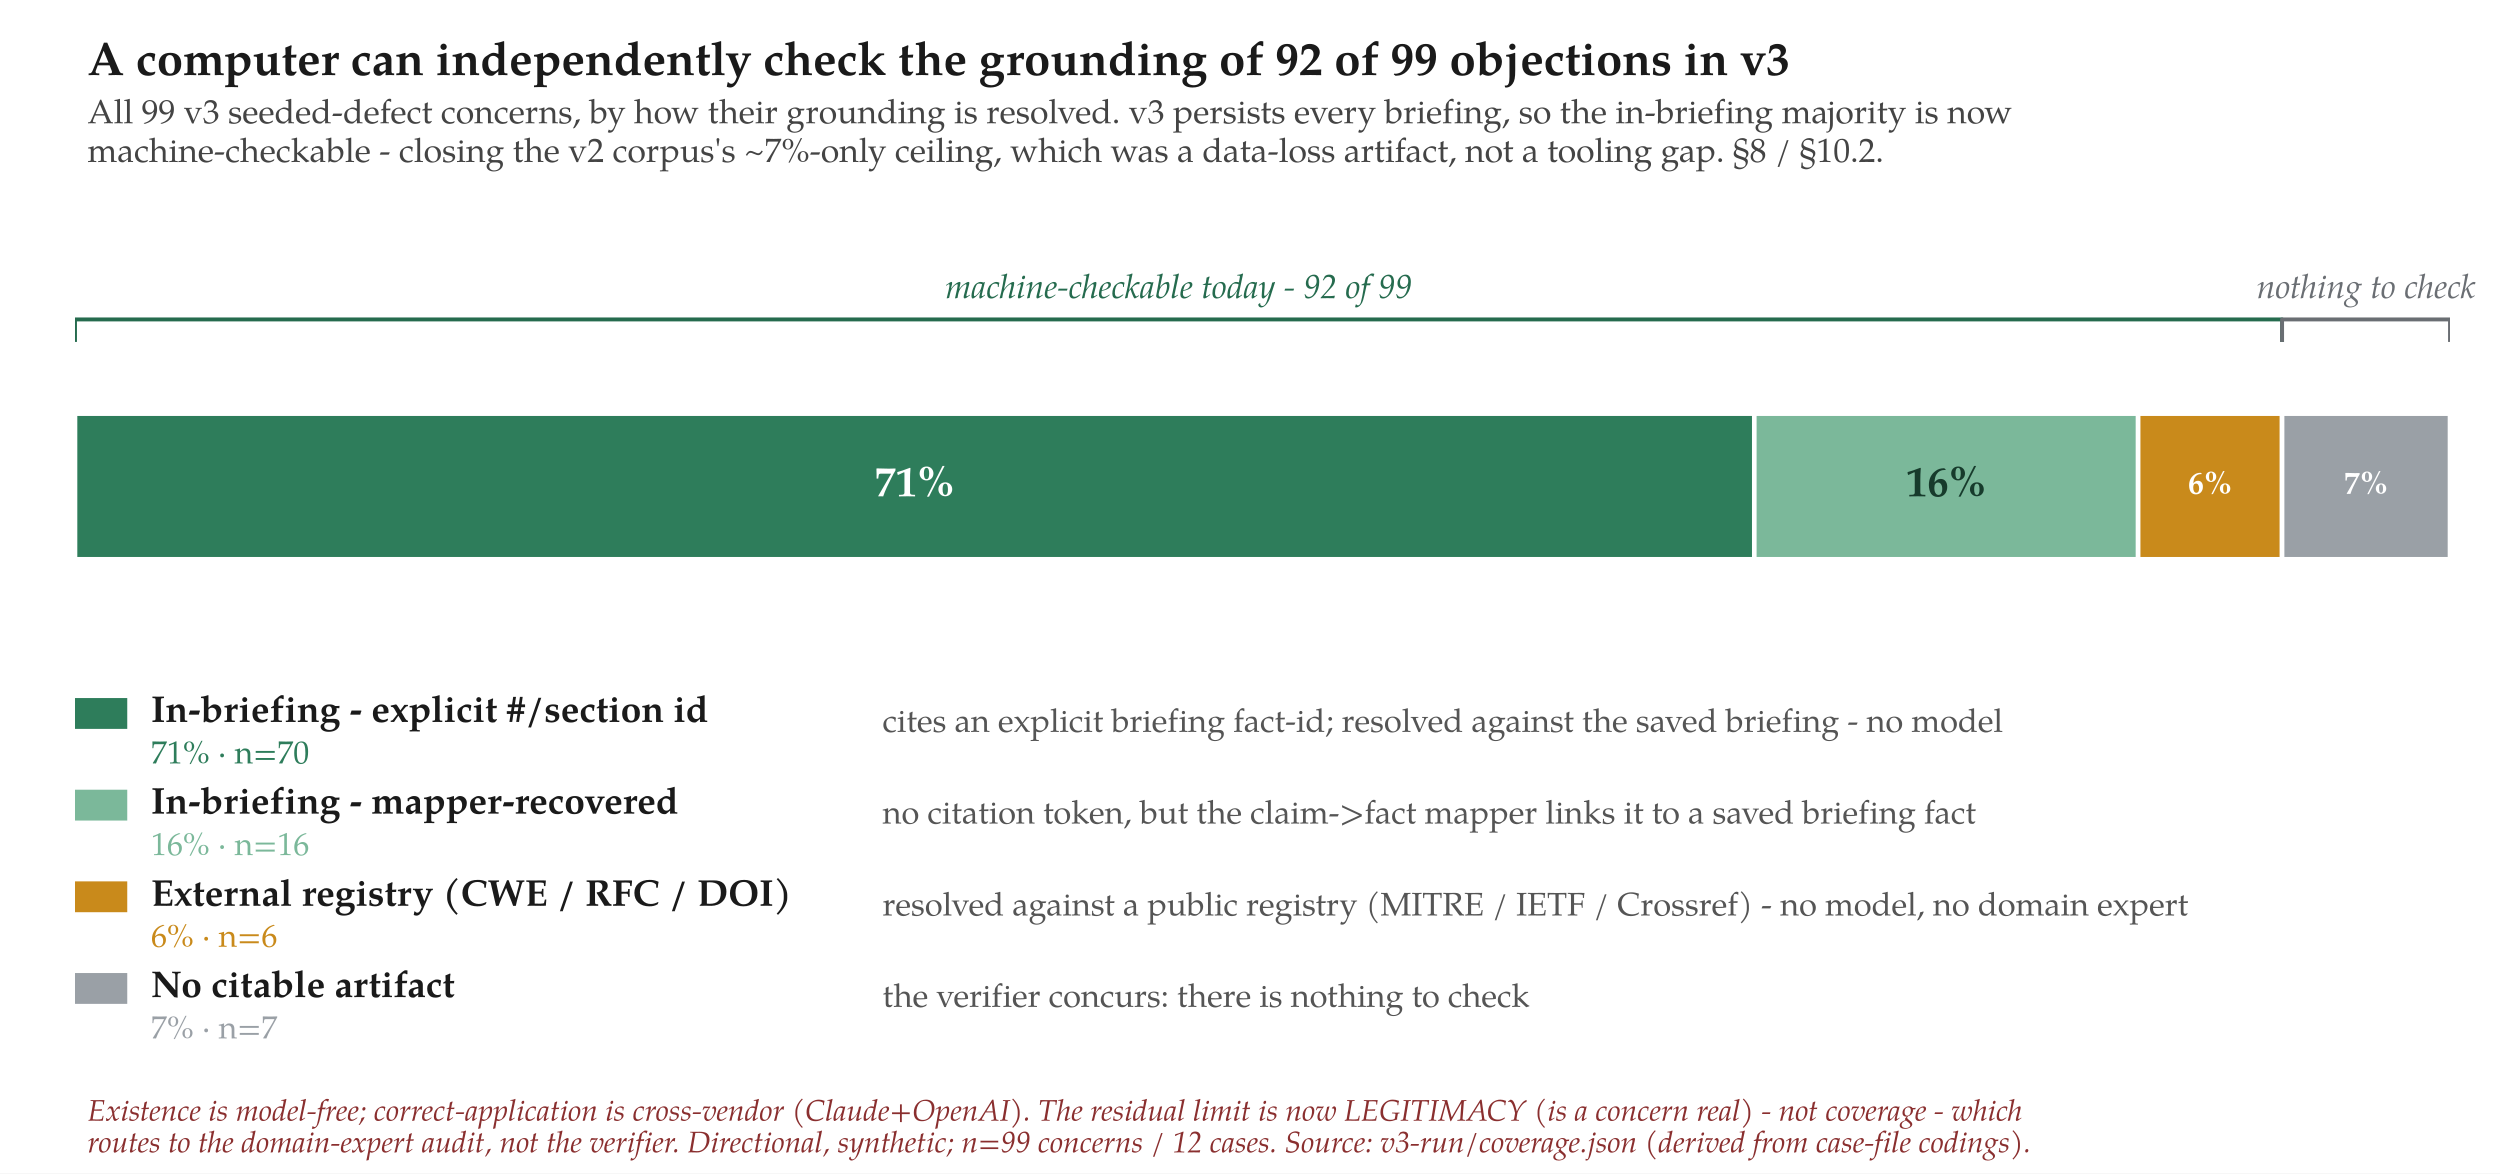
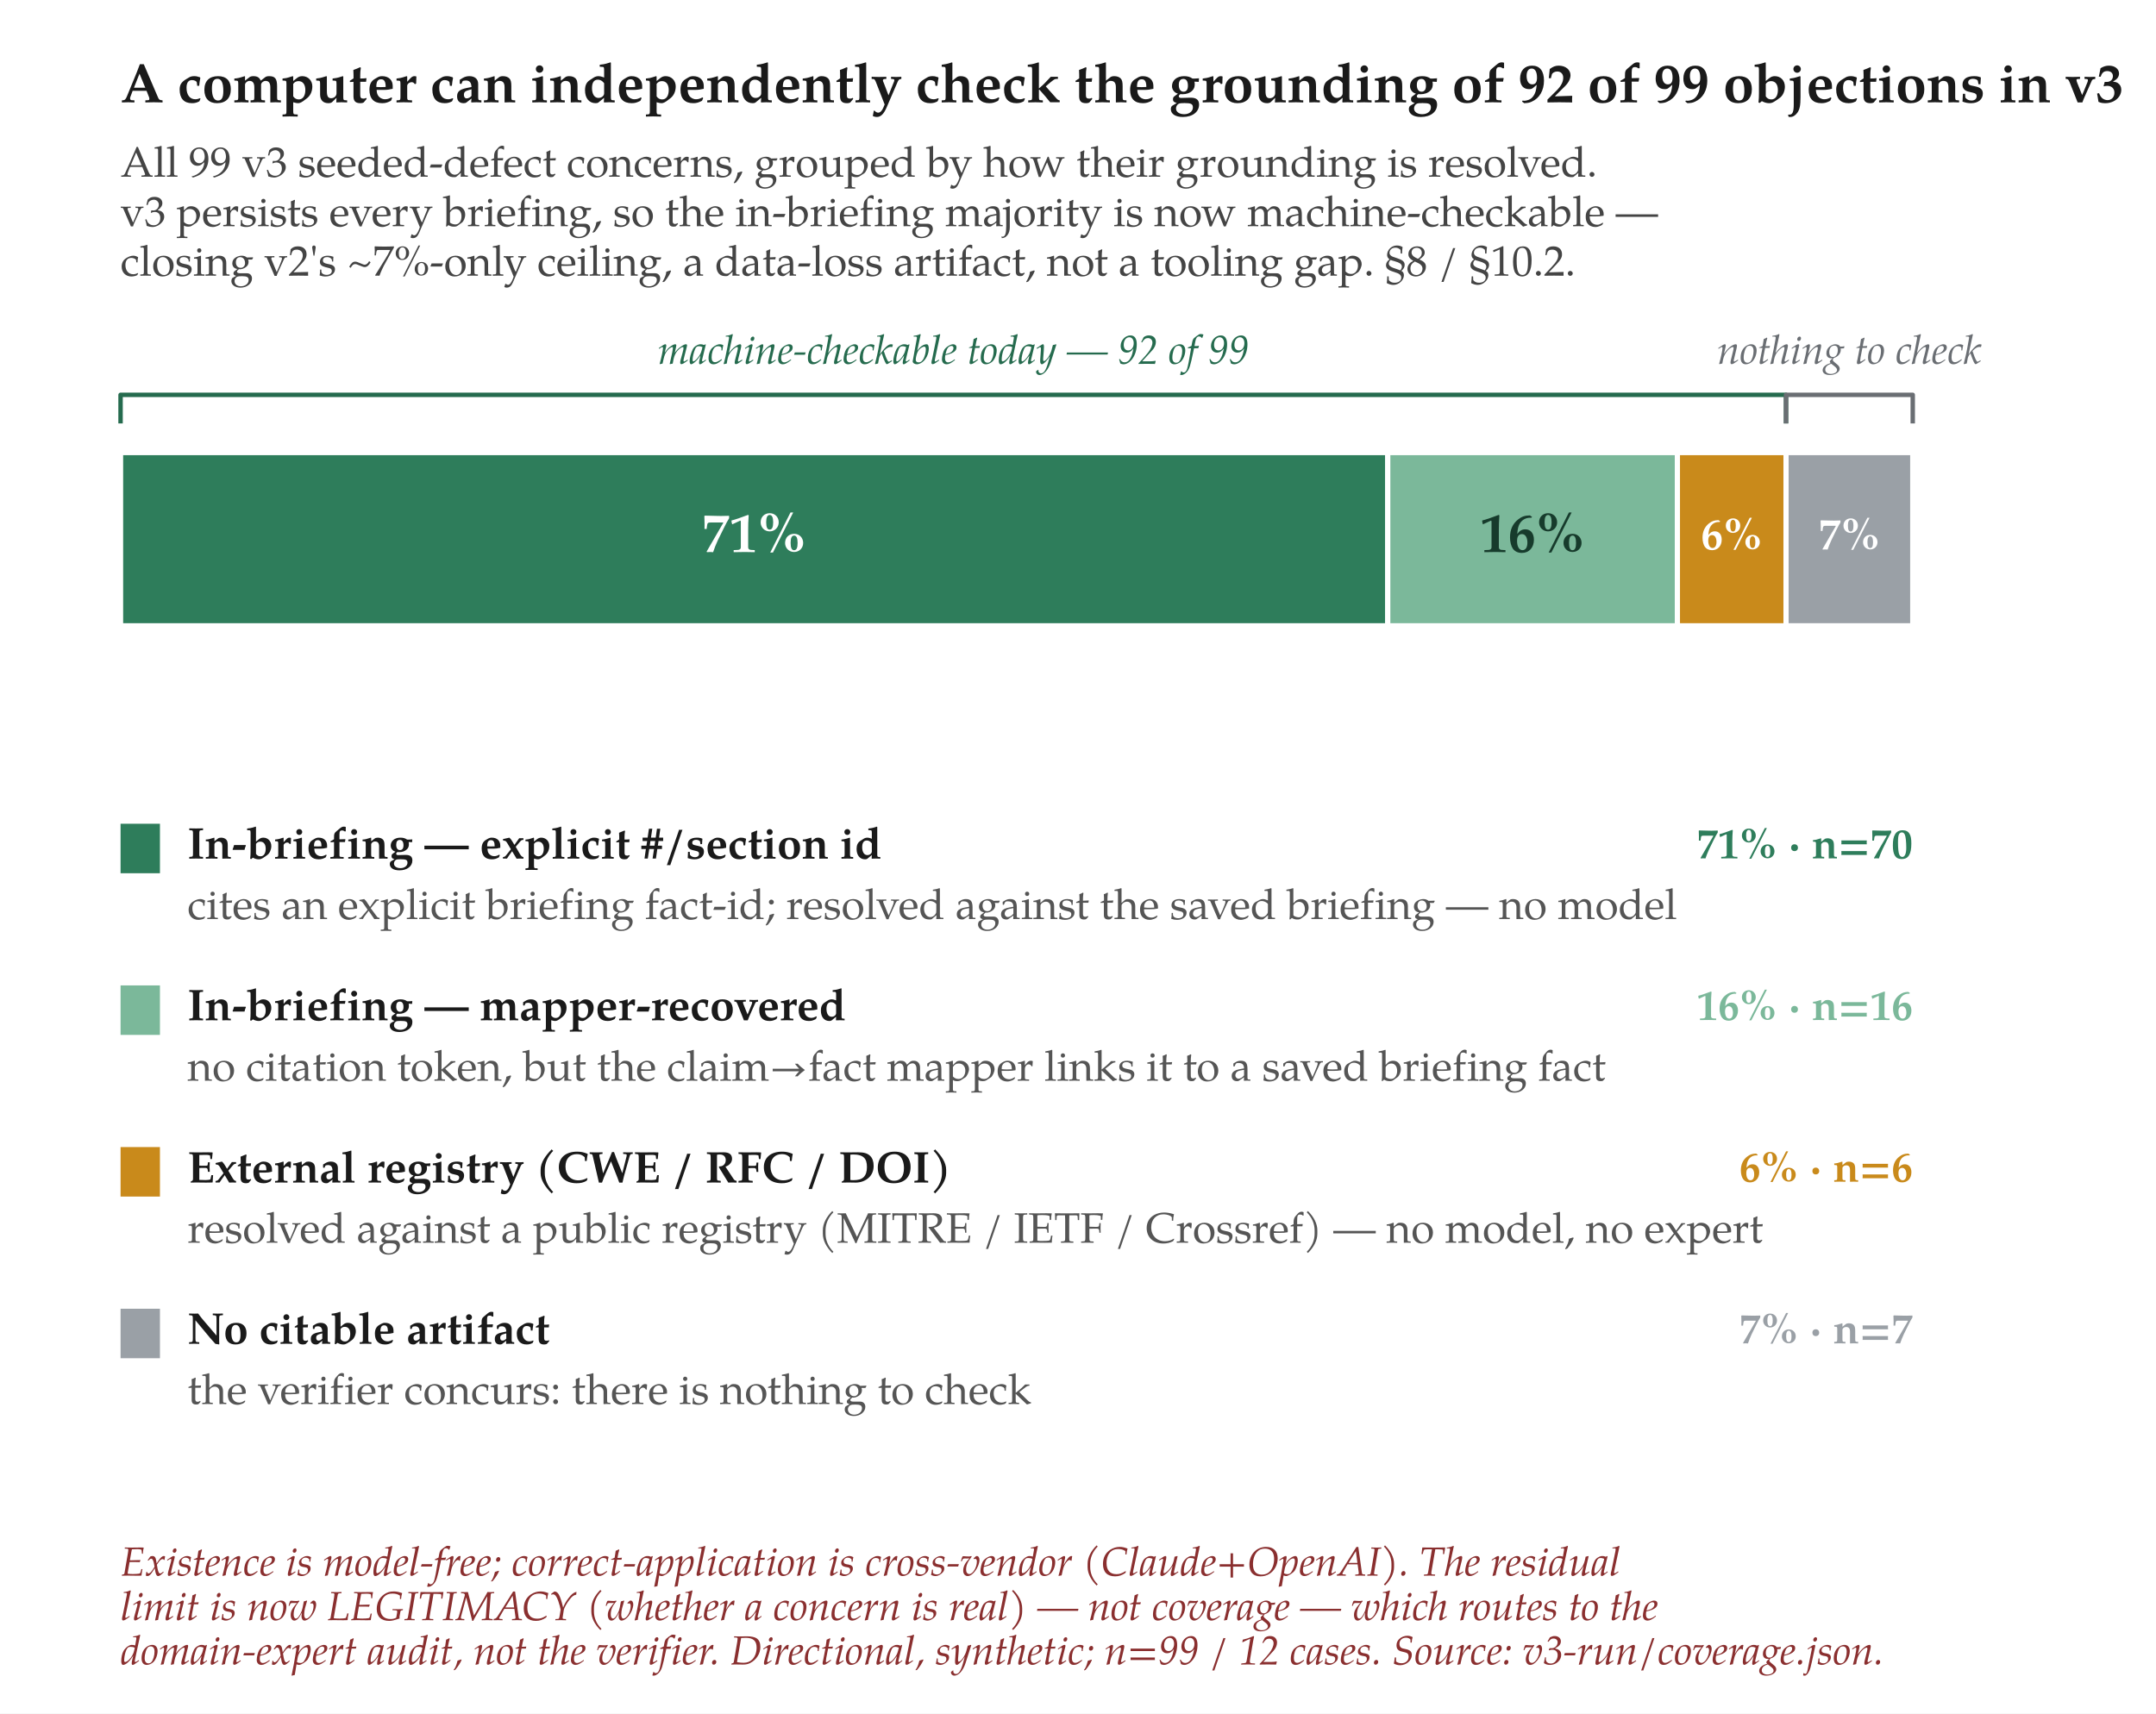
- <svg xmlns="http://www.w3.org/2000/svg" width="705.6pt" height="331.2pt" viewBox="0 0 705.6 331.2" version="1.1">
+ <svg xmlns="http://www.w3.org/2000/svg" width="583.274pt" height="463.68pt" viewBox="0 0 583.274 463.68" version="1.1">
  <defs>
    <style type="text/css">*{stroke-linejoin: round; stroke-linecap: butt}</style>
  </defs>
  <g id="figure_1">
    <g id="patch_1">
-       <path d="M 0 331.2  L 705.6 331.2  L 705.6 0  L 0 0  z " style="fill: #ffffff" />
+       <path d="M 0 463.68  L 583.274 463.68  L 583.274 0  L 0 0  z " style="fill: #ffffff" />
    </g>
    <g id="axes_1">
      <g id="patch_2">
-         <path d="M 21.168 157.85  L 495.132 157.85  L 495.132 116.748  L 21.168 116.748  z " clip-path="url(#pead1e16ae9)" style="fill: #2e7d5b; stroke: #ffffff; stroke-width: 1.3; stroke-linejoin: miter" />
+         <path d="M 32.616 169.344  L 375.438 169.344  L 375.438 122.472  L 32.616 122.472  z " clip-path="url(#p4fca116629)" style="fill: #2e7d5b; stroke: #ffffff; stroke-width: 1.4; stroke-linejoin: miter" />
      </g>
      <g id="patch_3">
-         <path d="M 495.132 157.85  L 603.466 157.85  L 603.466 116.748  L 495.132 116.748  z " clip-path="url(#pead1e16ae9)" style="fill: #7bb89a; stroke: #ffffff; stroke-width: 1.3; stroke-linejoin: miter" />
+         <path d="M 375.438 169.344  L 453.797 169.344  L 453.797 122.472  L 375.438 122.472  z " clip-path="url(#p4fca116629)" style="fill: #7bb89a; stroke: #ffffff; stroke-width: 1.4; stroke-linejoin: miter" />
      </g>
      <g id="patch_4">
-         <path d="M 603.466 157.85  L 644.092 157.85  L 644.092 116.748  L 603.466 116.748  z " clip-path="url(#pead1e16ae9)" style="fill: #c98a1b; stroke: #ffffff; stroke-width: 1.3; stroke-linejoin: miter" />
+         <path d="M 453.797 169.344  L 483.182 169.344  L 483.182 122.472  L 453.797 122.472  z " clip-path="url(#p4fca116629)" style="fill: #c98a1b; stroke: #ffffff; stroke-width: 1.4; stroke-linejoin: miter" />
      </g>
      <g id="patch_5">
-         <path d="M 644.092 157.85  L 691.488 157.85  L 691.488 116.748  L 644.092 116.748  z " clip-path="url(#pead1e16ae9)" style="fill: #9aa0a6; stroke: #ffffff; stroke-width: 1.3; stroke-linejoin: miter" />
+         <path d="M 483.182 169.344  L 517.464 169.344  L 517.464 122.472  L 483.182 122.472  z " clip-path="url(#p4fca116629)" style="fill: #9aa0a6; stroke: #ffffff; stroke-width: 1.4; stroke-linejoin: miter" />
      </g>
      <g id="patch_6">
-         <path d="M 21.168 205.722  L 35.915 205.722  L 35.915 197.018  L 21.168 197.018  z " clip-path="url(#pead1e16ae9)" style="fill: #2e7d5b" />
+         <path d="M 32.616 236.304  L 43.272 236.304  L 43.272 222.912  L 32.616 222.912  z " clip-path="url(#p4fca116629)" style="fill: #2e7d5b" />
      </g>
      <g id="patch_7">
-         <path d="M 21.168 231.592  L 35.915 231.592  L 35.915 222.888  L 21.168 222.888  z " clip-path="url(#pead1e16ae9)" style="fill: #7bb89a" />
+         <path d="M 32.616 280.051  L 43.272 280.051  L 43.272 266.659  L 32.616 266.659  z " clip-path="url(#p4fca116629)" style="fill: #7bb89a" />
      </g>
      <g id="patch_8">
-         <path d="M 21.168 257.462  L 35.915 257.462  L 35.915 248.758  L 21.168 248.758  z " clip-path="url(#pead1e16ae9)" style="fill: #c98a1b" />
+         <path d="M 32.616 323.798  L 43.272 323.798  L 43.272 310.406  L 32.616 310.406  z " clip-path="url(#p4fca116629)" style="fill: #c98a1b" />
      </g>
      <g id="patch_9">
-         <path d="M 21.168 283.332  L 35.915 283.332  L 35.915 274.628  L 21.168 274.628  z " clip-path="url(#pead1e16ae9)" style="fill: #9aa0a6" />
+         <path d="M 32.616 367.546  L 43.272 367.546  L 43.272 354.154  L 32.616 354.154  z " clip-path="url(#p4fca116629)" style="fill: #9aa0a6" />
      </g>
      <g id="line2d_1">
-         <path d="M 21.168 95.955  L 21.168 90.153  L 644.092 90.153  L 644.092 95.955  " clip-path="url(#pead1e16ae9)" style="fill: none; stroke: #256b4e; stroke-width: 1.1; stroke-linecap: square" />
+         <path d="M 32.616 113.99  L 32.616 106.848  L 483.182 106.848  L 483.182 113.99  " clip-path="url(#p4fca116629)" style="fill: none; stroke: #256b4e; stroke-width: 1.2; stroke-linecap: square" />
      </g>
      <g id="line2d_2">
-         <path d="M 644.092 95.955  L 644.092 90.153  L 691.488 90.153  L 691.488 95.955  " clip-path="url(#pead1e16ae9)" style="fill: none; stroke: #6a6e73; stroke-width: 1.1; stroke-linecap: square" />
+         <path d="M 483.182 113.99  L 483.182 106.848  L 517.464 106.848  L 517.464 113.99  " clip-path="url(#p4fca116629)" style="fill: none; stroke: #6a6e73; stroke-width: 1.2; stroke-linecap: square" />
      </g>
      <g id="text_1">
-         <text style="fill: #ffffff; font: 700 12px 'TeX Gyre Pagella', 'Palatino', 'DejaVu Serif', serif; text-anchor: middle" x="258.15" y="140.071" transform="rotate(-0 258.1498 140.0711)">71%</text>
+         <text style="fill: #1a1a1a; font: 700 15px 'TeX Gyre Pagella', 'Palatino', 'DejaVu Serif', serif; text-anchor: start" x="32.616" y="27.669" transform="rotate(-0 32.616 27.66947)">A computer can independently check the grounding of 92 of 99 objections in v3</text>
      </g>
      <g id="text_2">
-         <text style="fill: #173b2c; font: 700 12px 'TeX Gyre Pagella', 'Palatino', 'DejaVu Serif', serif; text-anchor: middle" x="549.299" y="140.071" transform="rotate(-0 549.2989 140.0711)">16%</text>
+         <text style="fill: #444444; font: 11.5px 'TeX Gyre Pagella', 'Palatino', 'DejaVu Serif', serif; text-anchor: start" x="32.616" y="47.804" transform="rotate(-0 32.616 47.80355)">All 99 v3 seeded-defect concerns, grouped by how their grounding is resolved.</text>
      </g>
      <g id="text_3">
-         <text style="fill: #ffffff; font: 700 9px 'TeX Gyre Pagella', 'Palatino', 'DejaVu Serif', serif; text-anchor: middle" x="623.779" y="139.378" transform="rotate(-0 623.7789 139.3781)">6%</text>
+         <text style="fill: #444444; font: 11.5px 'TeX Gyre Pagella', 'Palatino', 'DejaVu Serif', serif; text-anchor: start" x="32.616" y="61.196" transform="rotate(-0 32.616 61.19555)">v3 persists every briefing, so the in-briefing majority is now machine-checkable —</text>
      </g>
      <g id="text_4">
-         <text style="fill: #ffffff; font: 700 9px 'TeX Gyre Pagella', 'Palatino', 'DejaVu Serif', serif; text-anchor: middle" x="667.79" y="139.378" transform="rotate(-0 667.7898 139.3781)">7%</text>
+         <text style="fill: #444444; font: 11.5px 'TeX Gyre Pagella', 'Palatino', 'DejaVu Serif', serif; text-anchor: start" x="32.616" y="74.588" transform="rotate(-0 32.616 74.58755)">closing v2's ~7%-only ceiling, a data-loss artifact, not a tooling gap. §8 / §10.2.</text>
      </g>
      <g id="text_5">
-         <text style="fill: #256b4e; font: italic 9.5px 'TeX Gyre Pagella', 'Palatino', 'DejaVu Serif', serif; text-anchor: middle" x="332.63" y="84.146" transform="rotate(-0 332.6298 84.14637)">machine-checkable today - 92 of 99</text>
+         <text style="fill: #256b4e; font: italic 11px 'TeX Gyre Pagella', 'Palatino', 'DejaVu Serif', serif; text-anchor: middle" x="257.899" y="98.456" transform="rotate(-0 257.8989 98.45589)">machine-checkable today — 92 of 99</text>
      </g>
      <g id="text_6">
-         <text style="fill: #6a6e73; font: italic 9.5px 'TeX Gyre Pagella', 'Palatino', 'DejaVu Serif', serif; text-anchor: middle" x="667.79" y="84.146" transform="rotate(-0 667.7898 84.14637)">nothing to check</text>
+         <text style="fill: #6a6e73; font: italic 11px 'TeX Gyre Pagella', 'Palatino', 'DejaVu Serif', serif; text-anchor: middle" x="500.323" y="98.456" transform="rotate(-0 500.3229 98.45589)">nothing to check</text>
      </g>
      <g id="text_7">
-         <text style="fill: #1a1a1a; font: 700 10.5px 'TeX Gyre Pagella', 'Palatino', 'DejaVu Serif', serif; text-anchor: start" x="42.618" y="203.753" transform="rotate(-0 42.61824 203.7534)">In-briefing - explicit #/section id</text>
+         <text style="fill: #ffffff; font: 700 15px 'TeX Gyre Pagella', 'Palatino', 'DejaVu Serif', serif; text-anchor: middle" x="204.027" y="149.373" transform="rotate(-0 204.0269 149.3732)">71%</text>
      </g>
      <g id="text_8">
-         <text style="fill: #2e7d5b; font: 9px 'TeX Gyre Pagella', 'Palatino', 'DejaVu Serif', serif; text-anchor: start" x="42.618" y="215.461" transform="rotate(-0 42.61824 215.4609)">71% · n=70</text>
+         <text style="fill: #173b2c; font: 700 15px 'TeX Gyre Pagella', 'Palatino', 'DejaVu Serif', serif; text-anchor: middle" x="414.617" y="149.373" transform="rotate(-0 414.6175 149.3732)">16%</text>
      </g>
      <g id="text_9">
-         <text style="fill: #555555; font: 9.2px 'TeX Gyre Pagella', 'Palatino', 'DejaVu Serif', serif; text-anchor: start" x="249.077" y="206.56" transform="rotate(-0 249.0768 206.5597)">cites an explicit briefing fact-id; resolved against the saved briefing - no model</text>
+         <text style="fill: #ffffff; font: 700 12px 'TeX Gyre Pagella', 'Palatino', 'DejaVu Serif', serif; text-anchor: middle" x="468.489" y="148.68" transform="rotate(-0 468.4895 148.6802)">6%</text>
      </g>
      <g id="text_10">
-         <text style="fill: #1a1a1a; font: 700 10.5px 'TeX Gyre Pagella', 'Palatino', 'DejaVu Serif', serif; text-anchor: start" x="42.618" y="229.623" transform="rotate(-0 42.61824 229.6235)">In-briefing - mapper-recovered</text>
+         <text style="fill: #ffffff; font: 700 12px 'TeX Gyre Pagella', 'Palatino', 'DejaVu Serif', serif; text-anchor: middle" x="500.323" y="148.68" transform="rotate(-0 500.3229 148.6802)">7%</text>
      </g>
      <g id="text_11">
-         <text style="fill: #7bb89a; font: 9px 'TeX Gyre Pagella', 'Palatino', 'DejaVu Serif', serif; text-anchor: start" x="42.618" y="241.331" transform="rotate(-0 42.61824 241.3309)">16% · n=16</text>
+         <text style="fill: #1a1a1a; font: 700 12px 'TeX Gyre Pagella', 'Palatino', 'DejaVu Serif', serif; text-anchor: start" x="50.731" y="232.332" transform="rotate(-0 50.7312 232.3324)">In-briefing — explicit #/section id</text>
      </g>
      <g id="text_12">
-         <text style="fill: #555555; font: 9.2px 'TeX Gyre Pagella', 'Palatino', 'DejaVu Serif', serif; text-anchor: start" x="249.077" y="232.43" transform="rotate(-0 249.0768 232.4297)">no citation token, but the claim-&gt;fact mapper links it to a saved briefing fact</text>
+         <text style="fill: #2e7d5b; font: 700 11.5px 'TeX Gyre Pagella', 'Palatino', 'DejaVu Serif', serif; text-anchor: end" x="517.464" y="232.265" transform="rotate(-0 517.464 232.2647)">71% · n=70</text>
      </g>
      <g id="text_13">
-         <text style="fill: #1a1a1a; font: 700 10.5px 'TeX Gyre Pagella', 'Palatino', 'DejaVu Serif', serif; text-anchor: start" x="42.618" y="255.635" transform="rotate(-0 42.61824 255.6354)">External registry (CWE / RFC / DOI)</text>
+         <text style="fill: #555555; font: 11.5px 'TeX Gyre Pagella', 'Palatino', 'DejaVu Serif', serif; text-anchor: start" x="50.731" y="248.684" transform="rotate(-0 50.7312 248.6835)">cites an explicit briefing fact-id; resolved against the saved briefing — no model</text>
      </g>
      <g id="text_14">
-         <text style="fill: #c98a1b; font: 9px 'TeX Gyre Pagella', 'Palatino', 'DejaVu Serif', serif; text-anchor: start" x="42.618" y="267.201" transform="rotate(-0 42.61824 267.201)">6% · n=6</text>
+         <text style="fill: #1a1a1a; font: 700 12px 'TeX Gyre Pagella', 'Palatino', 'DejaVu Serif', serif; text-anchor: start" x="50.731" y="276.08" transform="rotate(-0 50.7312 276.0796)">In-briefing — mapper-recovered</text>
      </g>
      <g id="text_15">
-         <text style="fill: #555555; font: 9.2px 'TeX Gyre Pagella', 'Palatino', 'DejaVu Serif', serif; text-anchor: start" x="249.077" y="258.374" transform="rotate(-0 249.0768 258.3738)">resolved against a public registry (MITRE / IETF / Crossref) - no model, no domain expert</text>
+         <text style="fill: #7bb89a; font: 700 11.5px 'TeX Gyre Pagella', 'Palatino', 'DejaVu Serif', serif; text-anchor: end" x="517.464" y="276.012" transform="rotate(-0 517.464 276.0119)">16% · n=16</text>
      </g>
      <g id="text_16">
-         <text style="fill: #1a1a1a; font: 700 10.5px 'TeX Gyre Pagella', 'Palatino', 'DejaVu Serif', serif; text-anchor: start" x="42.618" y="281.405" transform="rotate(-0 42.61824 281.4054)">No citable artifact</text>
+         <text style="fill: #555555; font: 11.5px 'TeX Gyre Pagella', 'Palatino', 'DejaVu Serif', serif; text-anchor: start" x="50.731" y="292.431" transform="rotate(-0 50.7312 292.4307)">no citation token, but the claim→fact mapper links it to a saved briefing fact</text>
      </g>
      <g id="text_17">
-         <text style="fill: #9aa0a6; font: 9px 'TeX Gyre Pagella', 'Palatino', 'DejaVu Serif', serif; text-anchor: start" x="42.618" y="293.071" transform="rotate(-0 42.61824 293.071)">7% · n=7</text>
+         <text style="fill: #1a1a1a; font: 700 12px 'TeX Gyre Pagella', 'Palatino', 'DejaVu Serif', serif; text-anchor: start" x="50.731" y="319.989" transform="rotate(-0 50.7312 319.989)">External registry (CWE / RFC / DOI)</text>
      </g>
      <g id="text_18">
-         <text style="fill: #555555; font: 9.2px 'TeX Gyre Pagella', 'Palatino', 'DejaVu Serif', serif; text-anchor: start" x="249.077" y="284.17" transform="rotate(-0 249.0768 284.1698)">the verifier concurs: there is nothing to check</text>
+         <text style="fill: #c98a1b; font: 700 11.5px 'TeX Gyre Pagella', 'Palatino', 'DejaVu Serif', serif; text-anchor: end" x="517.464" y="319.759" transform="rotate(-0 517.464 319.7591)">6% · n=6</text>
      </g>
-     </g>
-     <g id="text_19">
-       <text style="fill: #1a1a1a; font: 700 13.3px 'TeX Gyre Pagella', 'Palatino', 'DejaVu Serif', serif; text-anchor: start" x="24.696" y="21.168" transform="rotate(-0 24.696 21.168)">A computer can independently check the grounding of 92 of 99 objections in v3</text>
-     </g>
-     <g id="text_20">
-       <text style="fill: #444444; font: 9.5px 'TeX Gyre Pagella', 'Palatino', 'DejaVu Serif', serif; text-anchor: start" x="24.696" y="34.776" transform="rotate(-0 24.696 34.776)">All 99 v3 seeded-defect concerns, by how their grounding is resolved. v3 persists every briefing, so the in-briefing majority is now</text>
-     </g>
-     <g id="text_21">
-       <text style="fill: #444444; font: 9.5px 'TeX Gyre Pagella', 'Palatino', 'DejaVu Serif', serif; text-anchor: start" x="24.696" y="45.706" transform="rotate(-0 24.696 45.7056)">machine-checkable - closing the v2 corpus's ~7%-only ceiling, which was a data-loss artifact, not a tooling gap. §8 / §10.2.</text>
-     </g>
-     <g id="text_22">
-       <text style="fill: #8a2f2f; font: italic 8.4px 'TeX Gyre Pagella', 'Palatino', 'DejaVu Serif', serif; text-anchor: start" x="24.696" y="316.296" transform="rotate(-0 24.696 316.296)">Existence is model-free; correct-application is cross-vendor (Claude+OpenAI). The residual limit is now LEGITIMACY (is a concern real) - not coverage - which</text>
-     </g>
-     <g id="text_23">
-       <text style="fill: #8a2f2f; font: italic 8.4px 'TeX Gyre Pagella', 'Palatino', 'DejaVu Serif', serif; text-anchor: start" x="24.696" y="325.238" transform="rotate(-0 24.696 325.2384)">routes to the domain-expert audit, not the verifier. Directional, synthetic; n=99 concerns / 12 cases. Source: v3-run/coverage.json (derived from case-file codings).</text>
+       <g id="text_19">
+         <text style="fill: #555555; font: 11.5px 'TeX Gyre Pagella', 'Palatino', 'DejaVu Serif', serif; text-anchor: start" x="50.731" y="336.27" transform="rotate(-0 50.7312 336.2705)">resolved against a public registry (MITRE / IETF / Crossref) — no model, no expert</text>
+       </g>
+       <g id="text_20">
+         <text style="fill: #1a1a1a; font: 700 12px 'TeX Gyre Pagella', 'Palatino', 'DejaVu Serif', serif; text-anchor: start" x="50.731" y="363.622" transform="rotate(-0 50.7312 363.6218)">No citable artifact</text>
+       </g>
+       <g id="text_21">
+         <text style="fill: #9aa0a6; font: 700 11.5px 'TeX Gyre Pagella', 'Palatino', 'DejaVu Serif', serif; text-anchor: end" x="517.464" y="363.506" transform="rotate(-0 517.464 363.5063)">7% · n=7</text>
+       </g>
+       <g id="text_22">
+         <text style="fill: #555555; font: 11.5px 'TeX Gyre Pagella', 'Palatino', 'DejaVu Serif', serif; text-anchor: start" x="50.731" y="379.925" transform="rotate(-0 50.7312 379.9251)">the verifier concurs: there is nothing to check</text>
+       </g>
+       <g id="text_23">
+         <text style="fill: #8a2f2f; font: italic 11px 'TeX Gyre Pagella', 'Palatino', 'DejaVu Serif', serif; text-anchor: start" x="32.616" y="426.367" transform="rotate(-0 32.616 426.3667)">Existence is model-free; correct-application is cross-vendor (Claude+OpenAI). The residual</text>
+       </g>
+       <g id="text_24">
+         <text style="fill: #8a2f2f; font: italic 11px 'TeX Gyre Pagella', 'Palatino', 'DejaVu Serif', serif; text-anchor: start" x="32.616" y="438.419" transform="rotate(-0 32.616 438.4195)">limit is now LEGITIMACY (whether a concern is real) — not coverage — which routes to the</text>
+       </g>
+       <g id="text_25">
+         <text style="fill: #8a2f2f; font: italic 11px 'TeX Gyre Pagella', 'Palatino', 'DejaVu Serif', serif; text-anchor: start" x="32.616" y="450.411" transform="rotate(-0 32.616 450.4113)">domain-expert audit, not the verifier. Directional, synthetic; n=99 / 12 cases. Source: v3-run/coverage.json.</text>
+       </g>
    </g>
  </g>
  <defs>
-     <clipPath id="pead1e16ae9">
-       <rect x="21.168" y="56.304" width="670.32" height="241.776" />
+     <clipPath id="p4fca116629">
+       <rect x="8.64" y="8.64" width="532.8" height="446.4" />
    </clipPath>
  </defs>
</svg>
